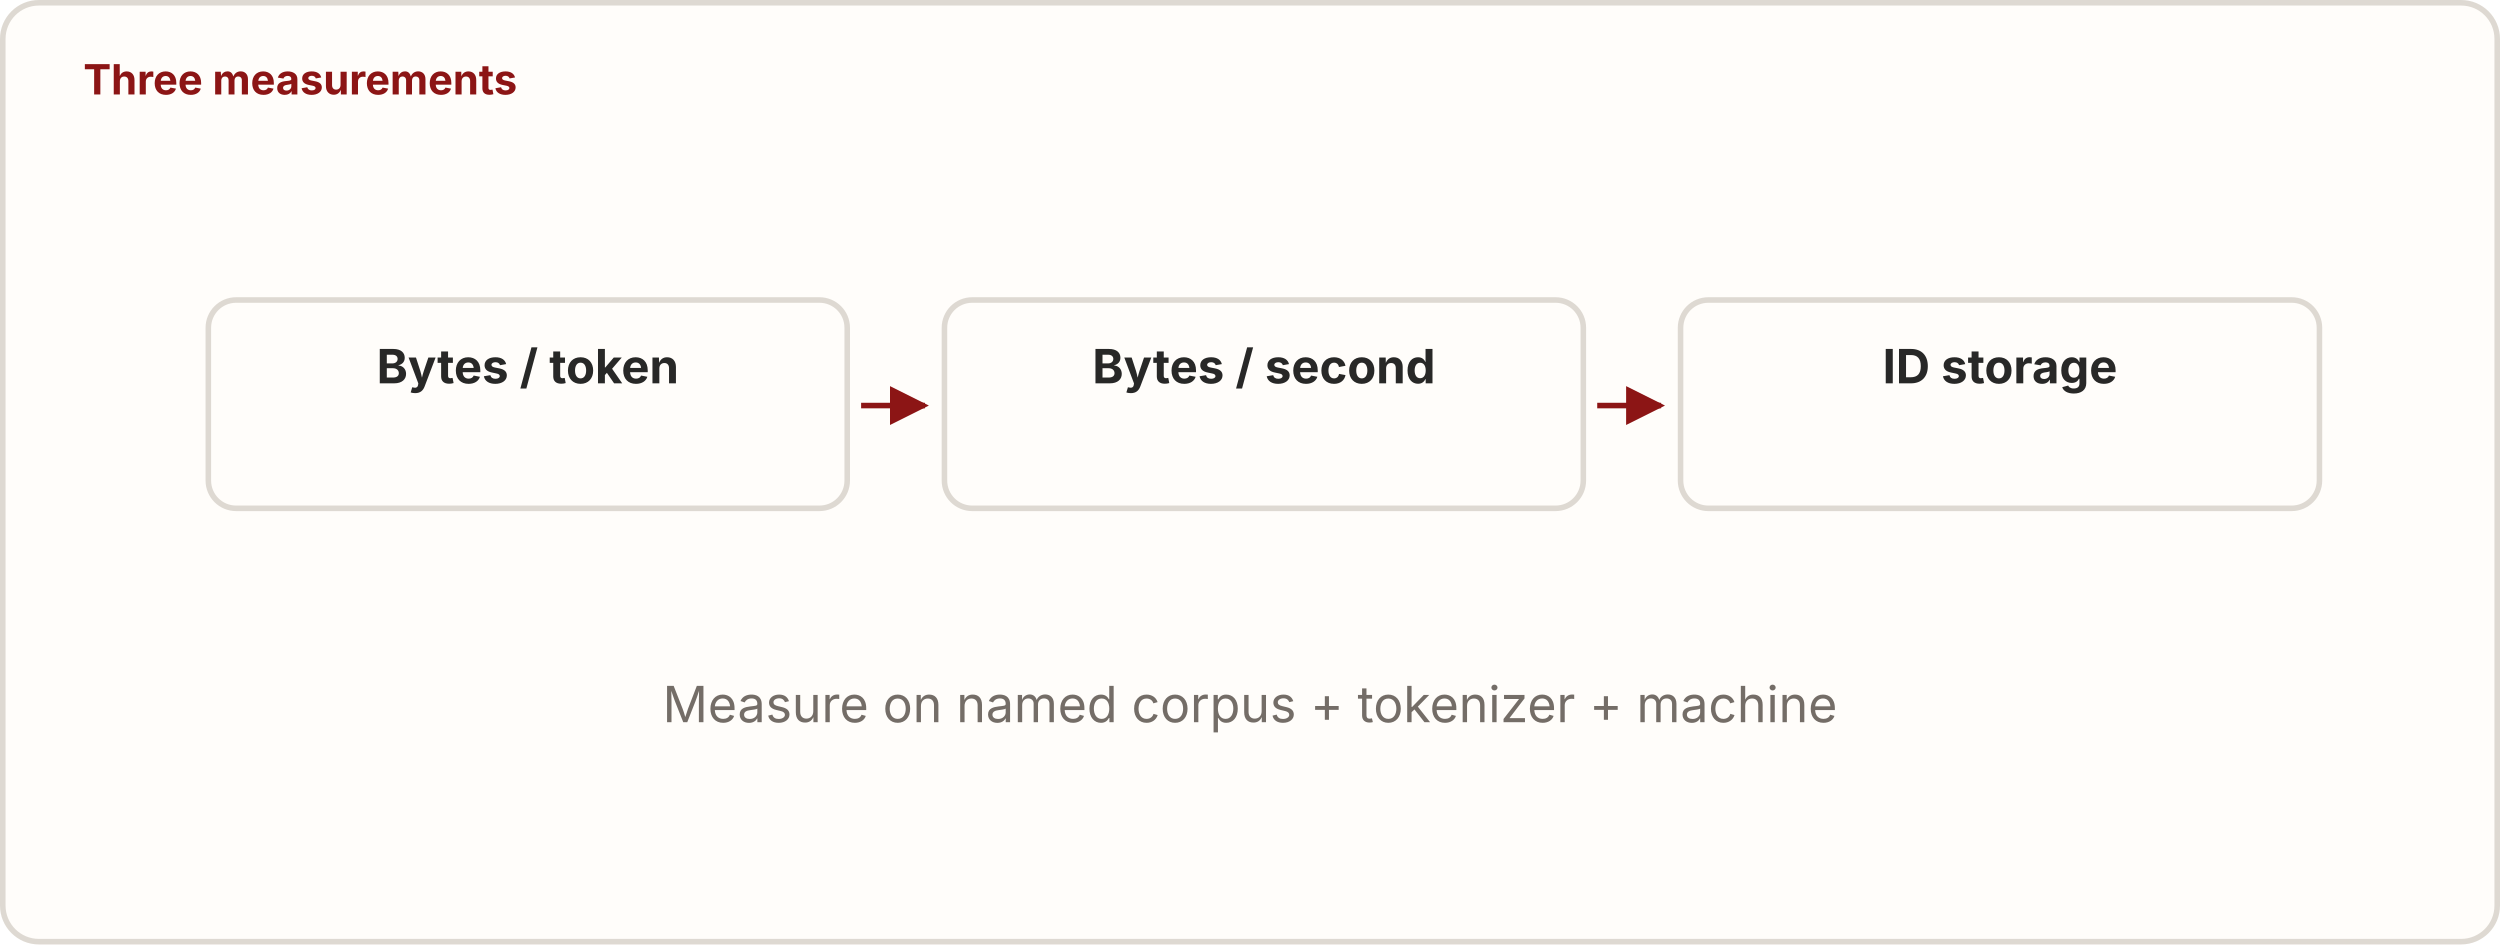
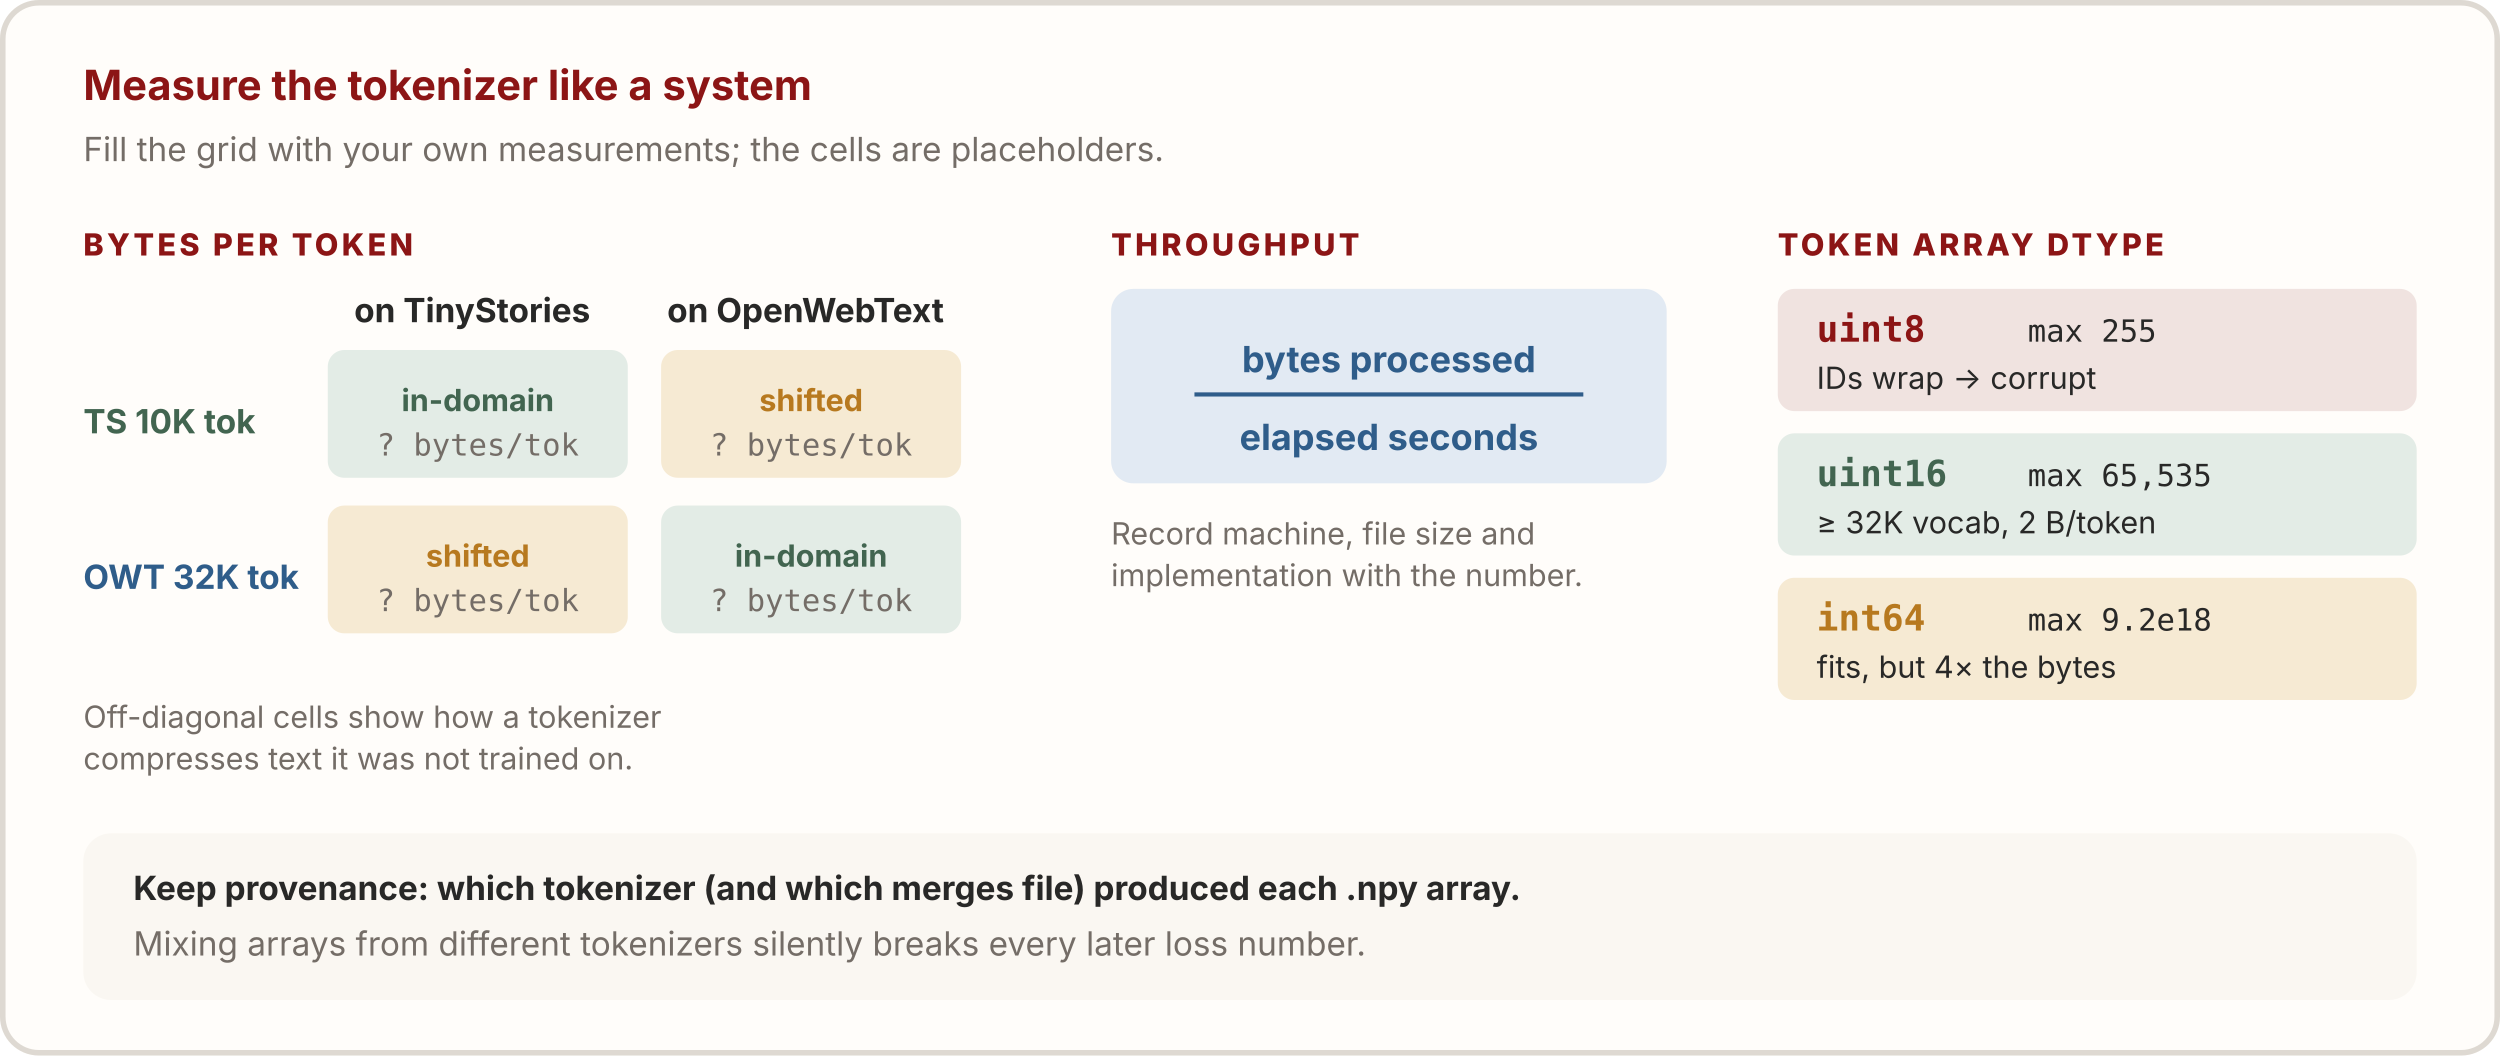
- <svg xmlns="http://www.w3.org/2000/svg" viewBox="0 0 900 340" role="img" aria-labelledby="t d">
+ <svg xmlns="http://www.w3.org/2000/svg" viewBox="0 0 900 380" role="img" aria-labelledby="t d">
  <defs>
    <marker id="arrow" viewBox="0 0 10 10" refX="9" refY="5" markerWidth="7" markerHeight="7" orient="auto-start-reverse">
      <path d="M0 0L10 5L0 10Z" fill="#8c1515" />
    </marker>
+     <marker id="arrow-g" viewBox="0 0 10 10" refX="9" refY="5" markerWidth="7" markerHeight="7" orient="auto-start-reverse">
+       <path d="M0 0L10 5L0 10Z" fill="#746d67" />
+     </marker>
  </defs>
-   <rect width="900" height="340" rx="14" fill="#fffdfa" />
-   <rect x="1" y="1" width="898" height="338" rx="13" fill="none" stroke="#ded9d2" stroke-width="2" />
-   <text x="30" y="34" text-anchor="start" font-family="Inter,Arial,sans-serif" font-size="15" font-weight="700" fill="#8c1515">Three measurements</text>
-   <rect x="75" y="108" width="230" height="75" rx="10" fill="#fffdfa" stroke="#ded9d2" stroke-width="2" />
-   <text x="190.0" y="138" text-anchor="middle" font-family="Inter,Arial,sans-serif" font-size="17" font-weight="700" fill="#282827">Bytes / token</text>
-   <rect x="340" y="108" width="230" height="75" rx="10" fill="#fffdfa" stroke="#ded9d2" stroke-width="2" />
-   <text x="455.0" y="138" text-anchor="middle" font-family="Inter,Arial,sans-serif" font-size="17" font-weight="700" fill="#282827">Bytes / second</text>
-   <path d="M310 146L333 146" fill="none" stroke="#8c1515" stroke-width="2" marker-end="url(#arrow)" />
-   <rect x="605" y="108" width="230" height="75" rx="10" fill="#fffdfa" stroke="#ded9d2" stroke-width="2" />
-   <text x="720.0" y="138" text-anchor="middle" font-family="Inter,Arial,sans-serif" font-size="17" font-weight="700" fill="#282827">ID storage</text>
-   <path d="M575 146L598 146" fill="none" stroke="#8c1515" stroke-width="2" marker-end="url(#arrow)" />
-   <text x="450" y="260" text-anchor="middle" font-family="Inter,Arial,sans-serif" font-size="18" font-weight="400" fill="#746d67">Measure on named corpus + tokenizer + machine</text>
+   <rect width="900" height="380" rx="14" fill="#fffdfa" />
+   <rect x="1" y="1" width="898" height="378" rx="13" fill="none" stroke="#ded9d2" stroke-width="2" />
+   <text x="30" y="36" text-anchor="start" font-family="Inter,Arial,sans-serif" font-size="15" font-weight="700" fill="#8c1515">Measure the tokenizer like a system</text>
+   <text x="30" y="58" text-anchor="start" font-family="Inter,Arial,sans-serif" font-size="12" font-weight="400" fill="#746d67">Fill the grid with your own measurements; the cells are placeholders.</text>
+   <text x="30" y="92" text-anchor="start" font-family="Inter,Arial,sans-serif" font-size="11" font-weight="800" fill="#8c1515" letter-spacing="1.2">BYTES PER TOKEN</text>
+   <text x="170" y="116" text-anchor="middle" font-family="Inter,Arial,sans-serif" font-size="12" font-weight="700" fill="#282827">on TinyStories</text>
+   <text x="290" y="116" text-anchor="middle" font-family="Inter,Arial,sans-serif" font-size="12" font-weight="700" fill="#282827">on OpenWebText</text>
+   <text x="30" y="156" text-anchor="start" font-family="Inter,Arial,sans-serif" font-size="12" font-weight="700" fill="#426550">TS 10K tok</text>
+   <rect x="118" y="126" width="108" height="46" rx="6" fill="#e3ece6" stroke="none" stroke-width="0" />
+   <text x="172" y="148" text-anchor="middle" font-family="Inter,Arial,sans-serif" font-size="11" font-weight="700" fill="#426550">in-domain</text>
+   <text x="172" y="164" text-anchor="middle" font-family="ui-monospace,Menlo,Consolas,monospace" font-size="11" font-weight="400" fill="#746d67">? bytes/tok</text>
+   <rect x="238" y="126" width="108" height="46" rx="6" fill="#f6ead3" stroke="none" stroke-width="0" />
+   <text x="292" y="148" text-anchor="middle" font-family="Inter,Arial,sans-serif" font-size="11" font-weight="700" fill="#b7791f">shifted</text>
+   <text x="292" y="164" text-anchor="middle" font-family="ui-monospace,Menlo,Consolas,monospace" font-size="11" font-weight="400" fill="#746d67">? bytes/tok</text>
+   <text x="30" y="212" text-anchor="start" font-family="Inter,Arial,sans-serif" font-size="12" font-weight="700" fill="#2f5d8a">OWT 32K tok</text>
+   <rect x="118" y="182" width="108" height="46" rx="6" fill="#f6ead3" stroke="none" stroke-width="0" />
+   <text x="172" y="204" text-anchor="middle" font-family="Inter,Arial,sans-serif" font-size="11" font-weight="700" fill="#b7791f">shifted</text>
+   <text x="172" y="220" text-anchor="middle" font-family="ui-monospace,Menlo,Consolas,monospace" font-size="11" font-weight="400" fill="#746d67">? bytes/tok</text>
+   <rect x="238" y="182" width="108" height="46" rx="6" fill="#e3ece6" stroke="none" stroke-width="0" />
+   <text x="292" y="204" text-anchor="middle" font-family="Inter,Arial,sans-serif" font-size="11" font-weight="700" fill="#426550">in-domain</text>
+   <text x="292" y="220" text-anchor="middle" font-family="ui-monospace,Menlo,Consolas,monospace" font-size="11" font-weight="400" fill="#746d67">? bytes/tok</text>
+   <text x="30" y="262" text-anchor="start" font-family="Inter,Arial,sans-serif" font-size="11" font-weight="400" fill="#746d67">Off-diagonal cells show how a tokenizer</text>
+   <text x="30" y="277" text-anchor="start" font-family="Inter,Arial,sans-serif" font-size="11" font-weight="400" fill="#746d67">compresses text it was not trained on.</text>
+   <text x="400" y="92" text-anchor="start" font-family="Inter,Arial,sans-serif" font-size="11" font-weight="800" fill="#8c1515" letter-spacing="1.2">THROUGHPUT</text>
+   <rect x="400" y="104" width="200" height="70" rx="8" fill="#e2eaf3" stroke="none" stroke-width="0" />
+   <text x="500" y="134" text-anchor="middle" font-family="Inter,Arial,sans-serif" font-size="13" font-weight="700" fill="#2f5d8a">bytes processed</text>
+   <path d="M430 142L570 142" fill="none" stroke="#2f5d8a" stroke-width="1.5" />
+   <text x="500" y="162" text-anchor="middle" font-family="Inter,Arial,sans-serif" font-size="13" font-weight="700" fill="#2f5d8a">elapsed seconds</text>
+   <text x="400" y="196" text-anchor="start" font-family="Inter,Arial,sans-serif" font-size="11" font-weight="400" fill="#746d67">Record machine, file size and</text>
+   <text x="400" y="211" text-anchor="start" font-family="Inter,Arial,sans-serif" font-size="11" font-weight="400" fill="#746d67">implementation with the number.</text>
+   <text x="640" y="92" text-anchor="start" font-family="Inter,Arial,sans-serif" font-size="11" font-weight="800" fill="#8c1515" letter-spacing="1.2">TOKEN ARRAY DTYPE</text>
+   <rect x="640" y="104" width="230" height="44" rx="6" fill="#f0e3e0" stroke="none" stroke-width="0" />
+   <text x="654" y="123" text-anchor="start" font-family="ui-monospace,Menlo,Consolas,monospace" font-size="13" font-weight="700" fill="#8c1515">uint8</text>
+   <text x="730" y="123" text-anchor="start" font-family="ui-monospace,Menlo,Consolas,monospace" font-size="11" font-weight="400" fill="#282827">max 255</text>
+   <text x="654" y="140" text-anchor="start" font-family="Inter,Arial,sans-serif" font-size="11" font-weight="400" fill="#282827">IDs wrap → corrupt</text>
+   <rect x="640" y="156" width="230" height="44" rx="6" fill="#e3ece6" stroke="none" stroke-width="0" />
+   <text x="654" y="175" text-anchor="start" font-family="ui-monospace,Menlo,Consolas,monospace" font-size="13" font-weight="700" fill="#426550">uint16</text>
+   <text x="730" y="175" text-anchor="start" font-family="ui-monospace,Menlo,Consolas,monospace" font-size="11" font-weight="400" fill="#282827">max 65,535</text>
+   <text x="654" y="192" text-anchor="start" font-family="Inter,Arial,sans-serif" font-size="11" font-weight="400" fill="#282827">≥ 32K vocab, 2 B/token</text>
+   <rect x="640" y="208" width="230" height="44" rx="6" fill="#f6ead3" stroke="none" stroke-width="0" />
+   <text x="654" y="227" text-anchor="start" font-family="ui-monospace,Menlo,Consolas,monospace" font-size="13" font-weight="700" fill="#b7791f">int64</text>
+   <text x="730" y="227" text-anchor="start" font-family="ui-monospace,Menlo,Consolas,monospace" font-size="11" font-weight="400" fill="#282827">max 9.2e18</text>
+   <text x="654" y="244" text-anchor="start" font-family="Inter,Arial,sans-serif" font-size="11" font-weight="400" fill="#282827">fits, but 4× the bytes</text>
+   <rect x="30" y="300" width="840" height="60" rx="10" fill="#faf7f2" stroke="none" stroke-width="0" />
+   <text x="48" y="324" text-anchor="start" font-family="Inter,Arial,sans-serif" font-size="12" font-weight="700" fill="#282827">Keep provenance: which tokenizer (and which merges file) produced each .npy array.</text>
+   <text x="48" y="344" text-anchor="start" font-family="Inter,Arial,sans-serif" font-size="12" font-weight="400" fill="#746d67">Mixing arrays from different tokenizers silently breaks every later loss number.</text>
</svg>
